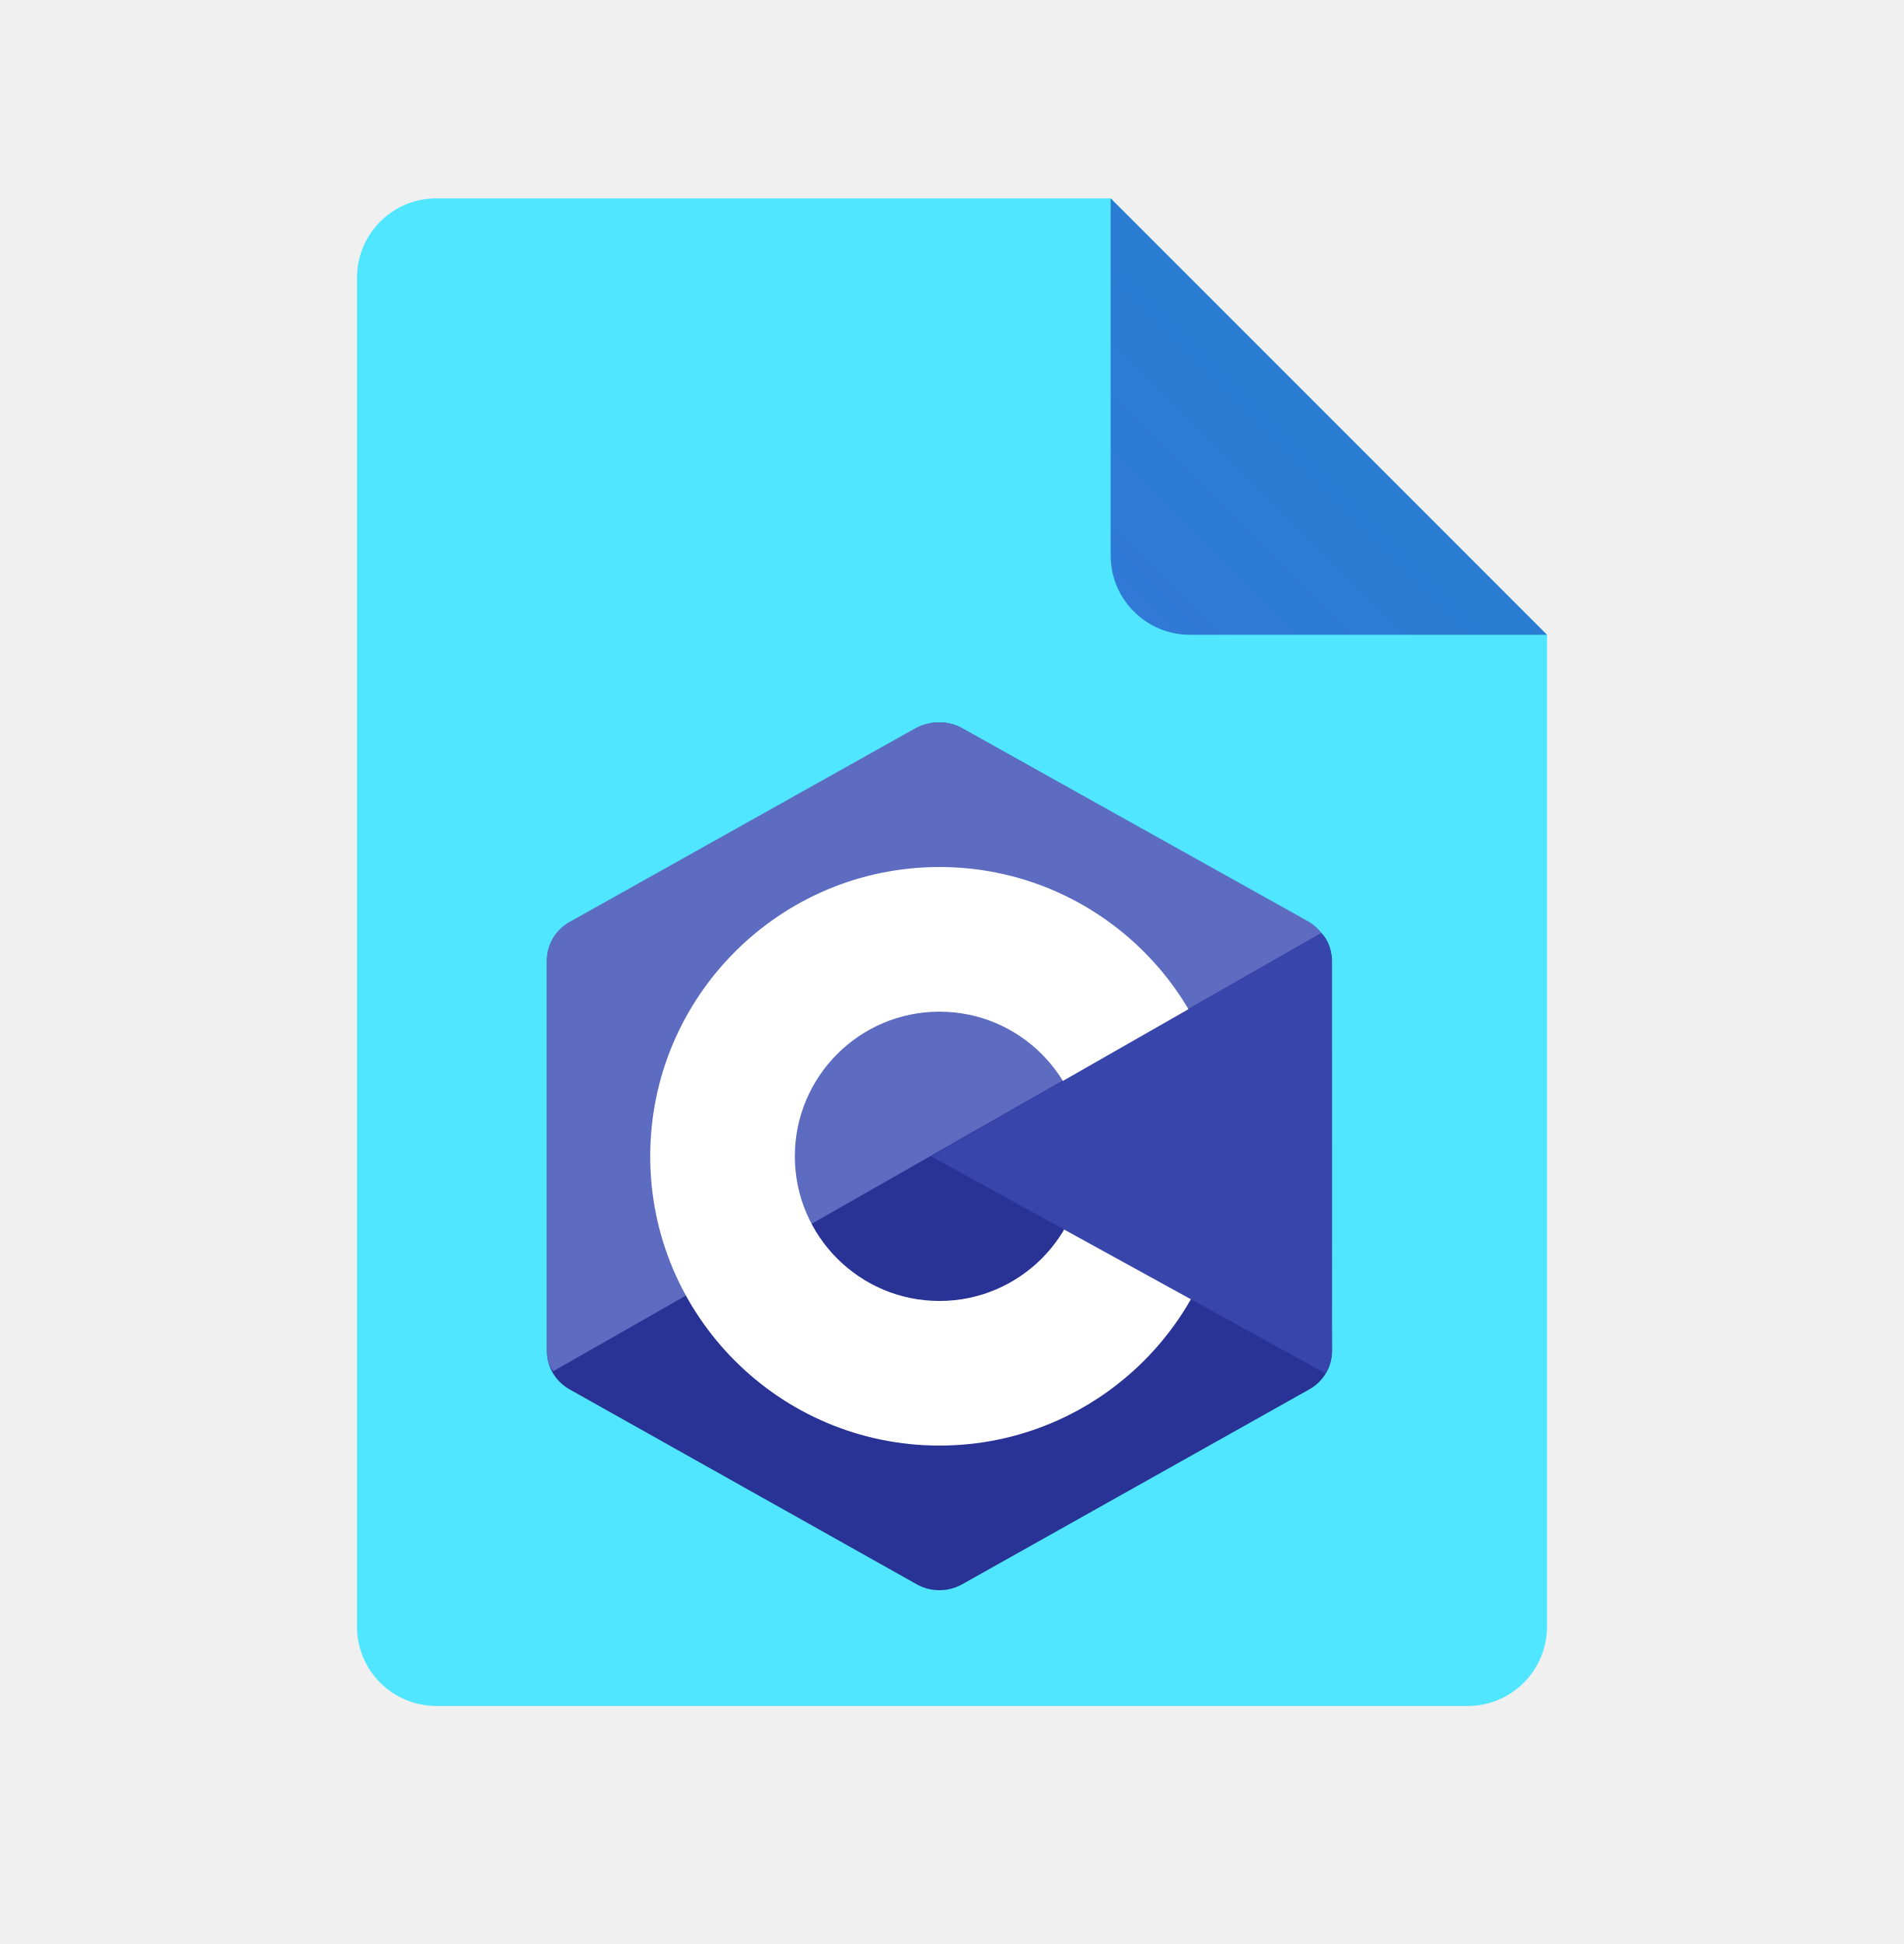
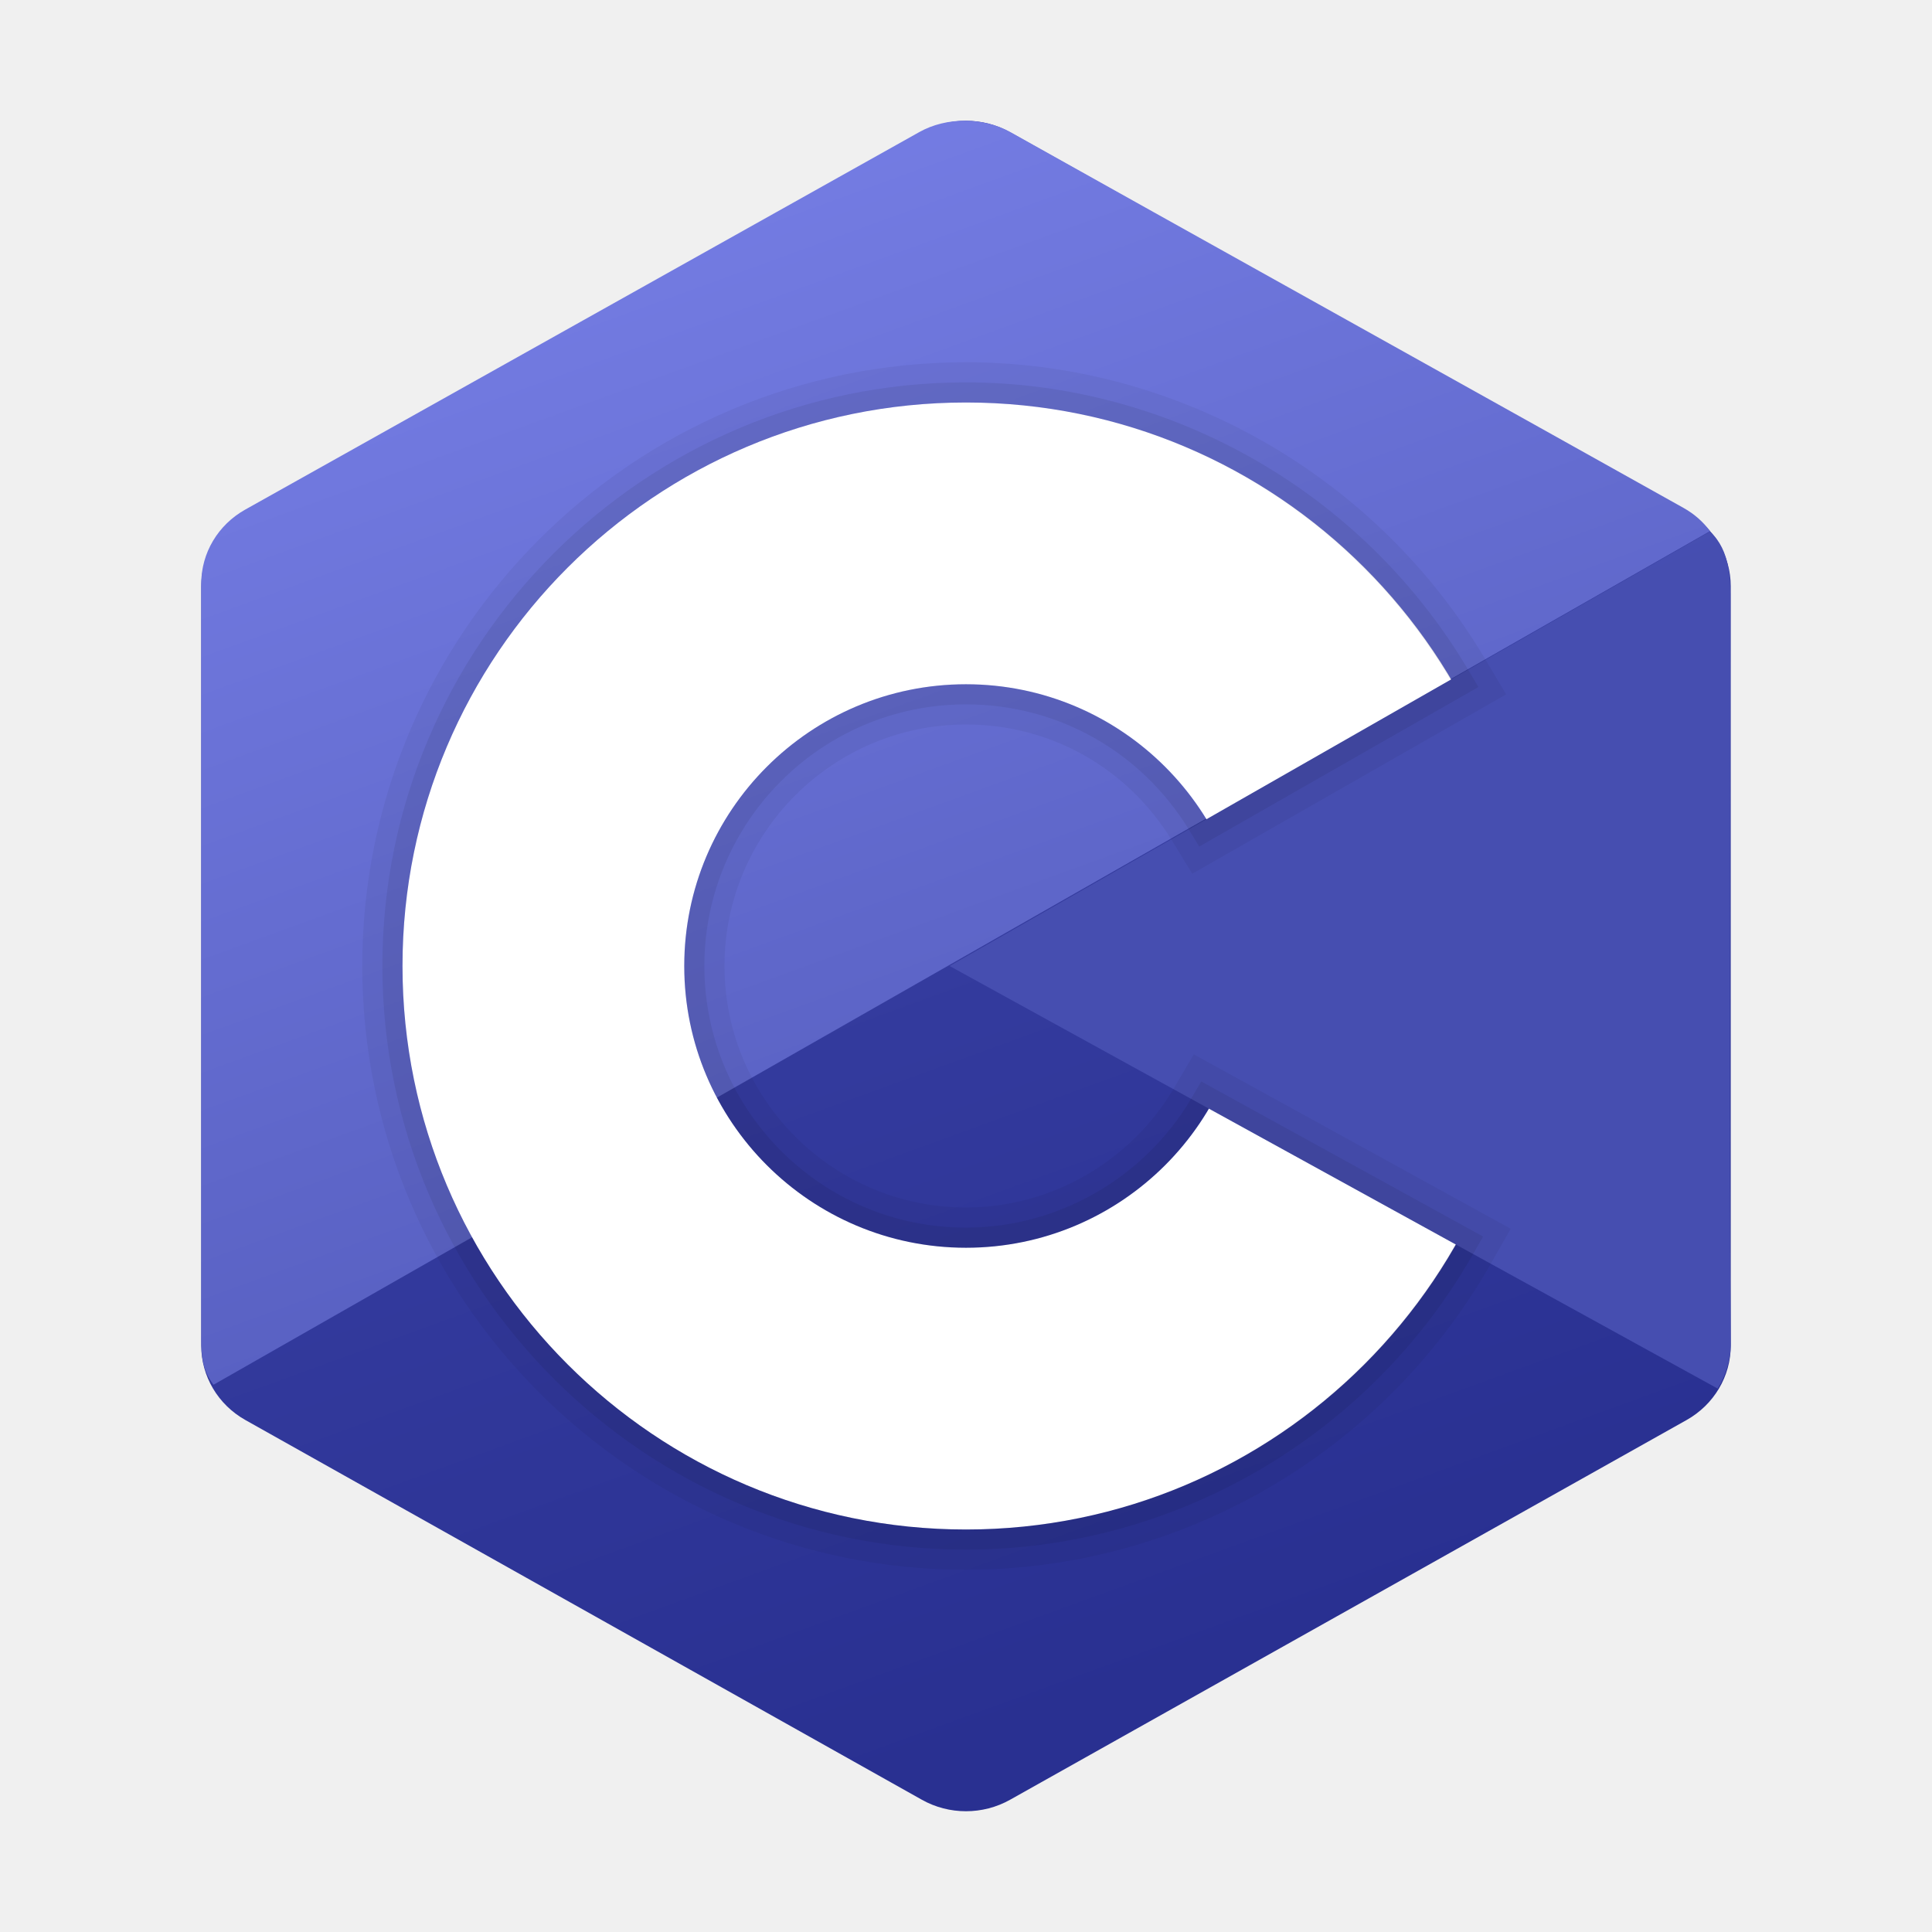
- <svg xmlns="http://www.w3.org/2000/svg" xmlns:xlink="http://www.w3.org/1999/xlink" width="48px" height="49px" viewBox="0 0 48 49" version="1.1">
+ <svg xmlns="http://www.w3.org/2000/svg" xmlns:xlink="http://www.w3.org/1999/xlink" width="48px" height="48px" viewBox="0 0 48 48" version="1.1">
  <defs>
-     <linearGradient x1="0.048" y1="0.952" x2="0.509" y2="0.491" id="gradient_1">
-       <stop offset="0" stop-color="#3079D6" />
-       <stop offset="1" stop-color="#297CD2" />
+     <linearGradient gradientUnits="userSpaceOnUse" x1="17.48" y1="16.823" x2="26.833" y2="42.52" id="gradient_1">
+       <stop offset="0%" stop-color="#3940A4" />
+       <stop offset="100%" stop-color="#293091" />
+     </linearGradient>
+     <linearGradient gradientUnits="userSpaceOnUse" x1="11.43" y1="0.382" x2="21.687" y2="28.562" id="gradient_2">
+       <stop offset="0%" stop-color="#7B83EB" />
+       <stop offset="100%" stop-color="#5961C3" />
+     </linearGradient>
+     <linearGradient gradientUnits="userSpaceOnUse" x1="7.438" y1="-0.34" x2="16.141" y2="23.572" id="gradient_3">
+       <stop offset="0%" stop-color="#5C65D6" />
+       <stop offset="99.9%" stop-color="#464EB0" />
    </linearGradient>
    <path d="M0 0L48 0L48 48L0 48L0 0Z" id="path_1" />
-     <path d="M0 0L25 0L25 25L0 25L0 0Z" id="path_2" />
    <clipPath id="mask_1">
      <use xlink:href="#path_1" />
    </clipPath>
-     <clipPath id="mask_2">
-       <use xlink:href="#path_2" />
-     </clipPath>
  </defs>
-   <g id="icons8_file_2">
-     <path d="M0 0L48 0L48 48L0 48L0 0Z" id="Background" fill="none" fill-rule="evenodd" stroke="none" />
-     <g clip-path="url(#mask_1)">
-       <path d="M30 11L30 36C30 37.105 29.105 38 28 38L2 38C0.895 38 0 37.105 0 36L0 2C0 0.895 0.895 0 2 0L19 0L30 11L30 11Z" transform="translate(9 5)" id="Shape" fill="#50E6FF" fill-rule="evenodd" stroke="none" />
-       <path d="M0 0L0 9C0 10.105 0.895 11 2 11L11 11L0 0L0 0Z" transform="translate(28 5)" id="Shape" fill="url(#gradient_1)" fill-rule="evenodd" stroke="none" />
-     </g>
-   </g>
-   <g id="icons8_c++" transform="translate(11.18384 16.64549)">
-     <path d="M0 0L25 0L25 25L0 25L0 0Z" id="Background" fill="none" fill-rule="evenodd" stroke="none" />
-     <g clip-path="url(#mask_2)">
-       <path d="M9.324 0.149C9.678 -0.05 10.114 -0.05 10.467 0.149C12.214 1.13 17.472 4.082 19.22 5.062C19.574 5.26 19.792 5.627 19.792 6.024C19.792 7.985 19.792 13.889 19.792 15.85C19.792 16.247 19.574 16.614 19.22 16.812C17.473 17.793 12.215 20.745 10.467 21.726C10.113 21.924 9.678 21.924 9.324 21.726C7.577 20.745 2.319 17.793 0.571 16.812C0.218 16.614 0 16.248 0 15.851C0 13.889 0 7.986 0 6.024C0 5.627 0.218 5.261 0.571 5.062C2.318 4.082 7.578 1.13 9.324 0.149L9.324 0.149Z" transform="translate(2.604157 1.562622)" id="Shape" fill="#293395" fill-rule="evenodd" stroke="none" />
-       <path d="M0.158 16.356C0.02 16.171 0 15.995 0 15.758C0 13.808 0 7.938 0 5.988C0 5.593 0.217 5.228 0.57 5.031C2.311 4.056 7.552 1.121 9.293 0.146C9.645 -0.051 10.123 -0.047 10.476 0.15C12.217 1.125 17.44 4.035 19.181 5.01C19.321 5.089 19.429 5.185 19.524 5.31L0.158 16.356L0.158 16.356Z" transform="translate(2.604157 1.562363)" id="Shape" fill="#5D6BC1" fill-rule="evenodd" stroke="none" />
-       <path d="M7.292 0C11.316 0 14.583 3.267 14.583 7.292C14.583 11.316 11.316 14.583 7.292 14.583C3.267 14.583 0 11.316 0 7.292C0 3.267 3.267 0 7.292 0L7.292 0ZM7.292 3.646C9.304 3.646 10.938 5.279 10.938 7.292C10.938 9.304 9.304 10.938 7.292 10.938C5.28 10.938 3.646 9.304 3.646 7.292C3.646 5.279 5.279 3.646 7.292 3.646L7.292 3.646Z" transform="translate(5.208313 5.208328)" id="Shape" fill="#FFFFFF" fill-rule="evenodd" stroke="none" />
-       <path d="M9.84 0C10.108 0.252 10.103 0.631 10.103 0.929C10.103 2.906 10.086 8.528 10.108 10.504C10.11 10.71 10.042 10.928 9.94 11.091L0 5.622L9.84 0L9.84 0Z" transform="translate(12.28802 6.877594)" id="Shape" fill="#3845AB" fill-rule="evenodd" stroke="none" />
-     </g>
+   <g id="C-Programming-Icon">
+     <path d="M0 0L48 0L48 48L0 48L0 0Z" id="Background" fill="#FFFFFF" fill-opacity="0" fill-rule="evenodd" stroke="none" />
+     <path d="M22.903 3.286C23.582 2.905 24.418 2.905 25.096 3.286C28.451 5.169 38.547 10.837 41.903 12.72C42.582 13.1 43 13.804 43 14.566C43 18.332 43 29.667 43 33.433C43 34.195 42.582 34.899 41.903 35.28C38.548 37.163 28.452 42.831 25.096 44.714C24.417 45.095 23.581 45.095 22.903 44.714C19.548 42.831 9.452 37.163 6.096 35.28C5.418 34.899 5 34.196 5 33.434C5 29.668 5 18.333 5 14.567C5 13.805 5.418 13.101 6.097 12.72C9.451 10.837 19.549 5.169 22.903 3.286L22.903 3.286Z" id="Shape" fill="url(#gradient_1)" fill-rule="evenodd" stroke="none" />
+     <path d="M5.304 34.404C5.038 34.048 5 33.71 5 33.255C5 29.511 5 18.241 5 14.496C5 13.738 5.417 13.038 6.094 12.66C9.437 10.788 19.499 5.153 22.842 3.28C23.519 2.901 24.436 2.909 25.113 3.288C28.456 5.16 38.484 10.747 41.827 12.619C42.097 12.771 42.303 12.954 42.487 13.195L5.304 34.404L5.304 34.404Z" id="Shape" fill="url(#gradient_2)" fill-rule="evenodd" stroke="none" />
+     <path d="M24 10C31.727 10 38 16.273 38 24C38 31.727 31.727 38 24 38C16.273 38 10 31.727 10 24C10 16.273 16.273 10 24 10L24 10ZM24 17C27.863 17 31 20.136 31 24C31 27.863 27.863 31 24 31C20.137 31 17 27.863 17 24C17 20.136 20.136 17 24 17L24 17Z" id="Shape" fill="#FFFFFF" fill-rule="evenodd" stroke="none" />
+     <path d="M42.485 13.205C43.001 13.688 42.991 14.416 42.991 14.989C42.991 18.784 42.959 29.578 43 33.373C43.004 33.769 42.873 34.186 42.677 34.5L23.593 24L42.485 13.205L42.485 13.205Z" id="Shape" fill="url(#gradient_3)" fill-rule="evenodd" stroke="none" />
+     <path d="M24 10C29.128 10 33.602 12.771 36.041 16.887L29.968 20.357C28.737 18.347 26.527 17 24 17C20.136 17 17 20.136 17 24C17 27.863 20.137 31 24 31C26.57 31 28.812 29.608 30.029 27.541L36.161 30.915C33.75 35.142 29.21 38 24 38C16.273 38 10 31.727 10 24C10 16.273 16.273 10 24 10M24 9C15.729 9 9 15.729 9 24C9 32.271 15.729 39 24 39C29.367 39 34.36 36.092 37.03 31.41L37.533 30.528L36.643 30.038L30.511 26.664L29.66 26.196L29.167 27.033C28.09 28.863 26.11 30 24 30C20.692 30 18 27.308 18 24C18 20.692 20.692 18 24 18C26.099 18 28.011 19.076 29.115 20.879L29.622 21.707L30.464 21.226L36.537 17.756L37.419 17.252L36.901 16.378C34.205 11.827 29.262 9 24 9L24 9L24 9Z" id="Shape" fill="#000000" fill-opacity="0.05" fill-rule="evenodd" stroke="none" />
+     <path d="M24 10C29.128 10 33.602 12.771 36.041 16.887L29.968 20.357C28.737 18.347 26.527 17 24 17C20.136 17 17 20.136 17 24C17 27.863 20.137 31 24 31C26.57 31 28.812 29.608 30.029 27.541L36.161 30.915C33.75 35.142 29.21 38 24 38C16.273 38 10 31.727 10 24C10 16.273 16.273 10 24 10M24 9.5C16.005 9.5 9.5 16.005 9.5 24C9.5 31.995 16.005 38.5 24 38.5C29.188 38.5 34.014 35.688 36.595 31.163L36.847 30.722L36.402 30.477L30.27 27.103L29.845 26.869L29.599 27.287C28.431 29.269 26.286 30.5 24 30.5C20.416 30.5 17.5 27.584 17.5 24C17.5 20.416 20.416 17.5 24 17.5C26.275 17.5 28.346 18.666 29.542 20.618L29.795 21.032L30.216 20.791L36.289 17.321L36.73 17.069L36.471 16.632C33.864 12.233 29.086 9.5 24 9.5L24 9.5L24 9.5Z" id="Shape" fill="#000000" fill-opacity="0.07" fill-rule="evenodd" stroke="none" />
  </g>
</svg>
